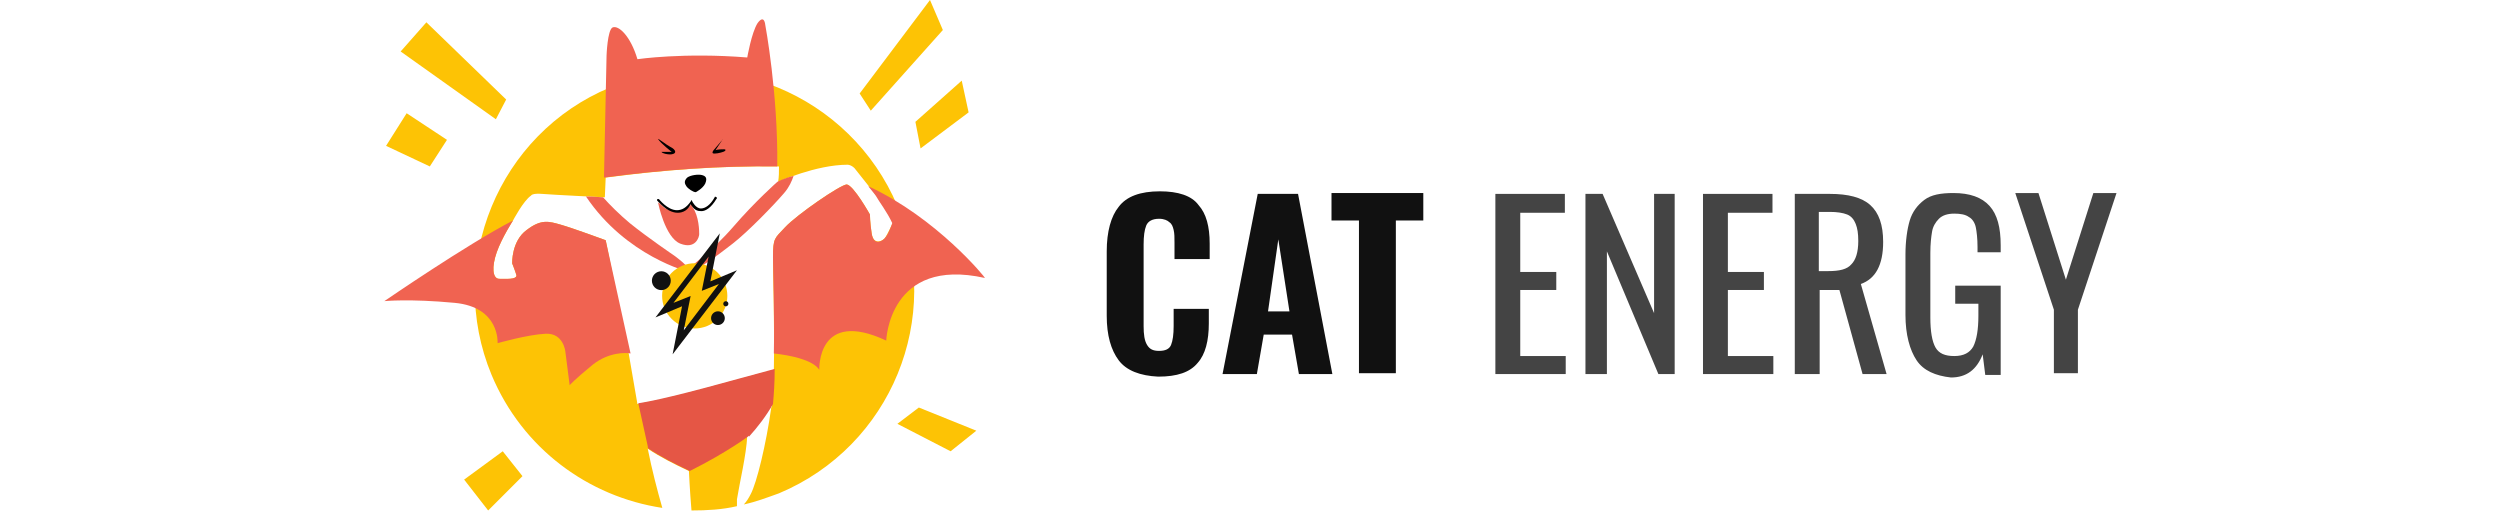
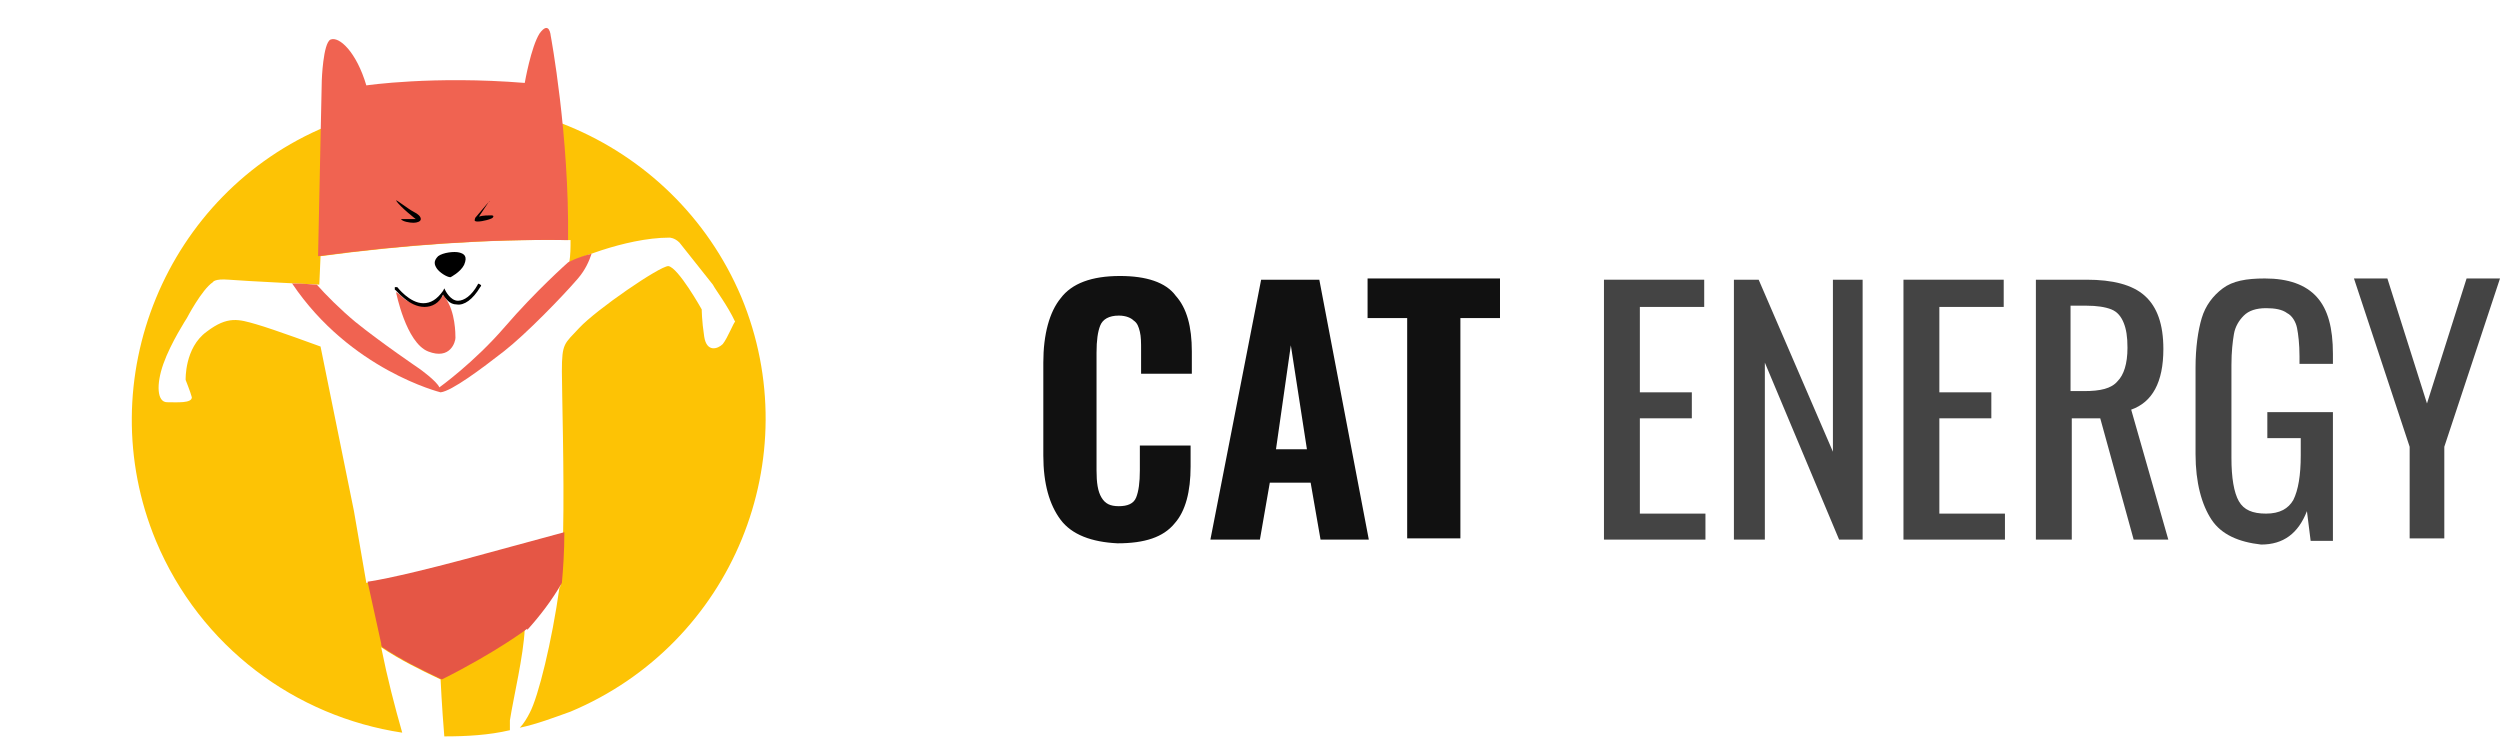
- <svg xmlns="http://www.w3.org/2000/svg" class="header__logo-image" version="1.1" id="Layer_1" x="0px" y="0px" viewBox="0 0 202 59.5" style="enable-background:new 0 0 202 59.5;" xml:space="preserve">
+ <svg xmlns="http://www.w3.org/2000/svg" version="1.1" id="Layer_1" x="0px" y="0px" viewBox="0 0 202 59.5">
  <style type="text/css">
-     .st0 {
-       fill: #FDC305;
-     }
-     .st1 {
-       fill: #F06351;
-     }
-     .st2 {
-       fill: #E55645;
-     }
-     .st3 {
-       fill: #111111;
-     }
-     .st4 {
-       fill: #444444;
-     }
+               .st0 {
+                 fill: #fdc305;
+               }

-     .header__logo-image {
-   width: 191px;
-   height: 39px;
+               .st1 {
+                 fill: #f06351;
+               }

-   @media (min-width: $tablet-width) {
-     width: 174px;
-     height: 59px;
-   }
+               .st2 {
+                 fill: #e55645;
+               }
+               .st3 {
+                 fill: #111111;
+               }
+               .st4 {
+                 fill: #444444;
+               }

-   @media (min-width: $desktop-width) {
-     width: 203px;
-     height: 60px;
-   }
+               .header__logo-wings {
+                 display: none;
+               }

-   .header__logo-image--tablet {
-     display: none;
+               @media (min-width: 768px) {
+                 .header__logo-wings {
+                   display: inline-block;
+                 }
+               }

-     @media (min-width: $tablet-width) {
-       display: inline-block;
-     }
-   }
+               .header__logo-rays {
+                 display: none;
+               }

-   .header__logo-image--desktop {
-     display: none;
- 
-     @media (min-width: $desktop-width) {
-       display: inline-block;
-     }
-   }
- }
-   </style>
-   <g class="header__logo-image--mobile">
+               @media (min-width: 1300px) {
+                 .header__logo-rays {
+                   display: inline-block;
+                 }
+               }
+     </style>
+   <g class="header__logo-cat">
    <path class="st0" d="M59.9,24c-5.5-13-20.5-19.2-33.5-13.8S7.2,30.7,12.6,43.7c3.6,8.6,11.3,14.2,19.9,15.5   c-0.6-2.1-1.2-4.4-1.7-6.9c1.5,1,3.1,1.8,4.8,2.6c0,0,0,0,0,0c0,0,0.1,2.2,0.3,4.6c1.8,0,3.6-0.1,5.3-0.5c0-0.2,0-0.4,0-0.8   c0.3-1.9,1.1-5.2,1.2-7.4c1.1-1.1,2.1-2.3,2.9-3.7c0,0,0,0,0,0c0,0.1,0,0.3-0.1,0.4c-0.6,4.3-1.7,8.8-2.4,10.1   c-0.2,0.4-0.5,0.9-0.8,1.2c1.4-0.3,2.7-0.8,4.1-1.3C59.2,52,65.3,37,59.9,24z M58.4,27.8c-0.4,0.4-1.3,0.7-1.5-0.6S56.7,25,56.7,25   s-1.9-3.4-2.7-3.5c-0.7,0-5.8,3.5-7.2,5c-1.2,1.3-1.4,1.2-1.4,3.5c0,1.7,0.2,8.2,0.1,13.1v0v0c0,0-2.2,0.6-8.1,2.2   c-6,1.6-7.8,1.8-7.8,1.8l-1-5.8c0,0,0,0,0,0c0,0,0,0,0,0c0,0,0,0,0,0c0,0,0,0,0,0c0,0,0,0,0,0c0,0,0,0,0,0L25.9,28   c0,0-3.8-1.4-5.2-1.8c-1.4-0.4-2.3-0.7-4,0.6c-1.8,1.3-1.7,3.9-1.7,3.9s0.4,1,0.5,1.4c0,0.5-1.2,0.4-2,0.4s-0.9-1.4-0.3-3.1   c0.6-1.7,1.9-3.7,1.9-3.7s1.2-2.3,2.1-2.9c0,0,0.1-0.3,1.3-0.2c1.1,0.1,7.3,0.4,7.3,0.4l0.1-2.3c6.7-0.9,13.5-1.4,20.2-1.3   c0,0.6,0,1.2-0.1,1.8c0,0,4.4-2,8.1-2c0,0,0.4,0,0.8,0.4c0.3,0.4,2.4,3,2.7,3.4c0.2,0.4,1.2,1.7,1.8,3C59.3,26,58.8,27.3,58.4,27.8z   " />
    <path class="st1" d="M45.9,19.4c0.1-8.5-1.4-16.5-1.4-16.5s-0.1-1.3-0.9-0.2c-0.7,1.1-1.2,4-1.2,4C35,6.1,29.6,6.9,29.6,6.9   c-0.8-2.7-2.2-4-2.9-3.7C26.1,3.5,26,6.5,26,6.5l-0.3,14.2C32.4,19.8,39.2,19.3,45.9,19.4z" />
    <path class="st2" d="M45.4,47.1c0.1-1.1,0.2-2.5,0.2-4.1c0,0-2.2,0.6-8.1,2.2c-6,1.6-7.8,1.8-7.8,1.8l1.1,5c0,0.1,0,0.2,0.1,0.3   c1.5,1,3.1,1.8,4.8,2.6c4.4-2.2,6.9-4.1,6.9-4.1c0,0,0,0,0,0.1C43.6,49.8,44.6,48.5,45.4,47.1z" />
    <path d="M32,16.2c0-0.1,1,0.7,1.4,0.9c0.4,0.2,0.6,0.4,0.6,0.6c0,0.2-0.3,0.3-0.6,0.3s-0.9-0.1-1-0.3c0,0,0.6,0,0.9,0h0.3   C33.7,17.8,32.3,16.7,32,16.2z" />
    <path d="M39.5,16.3c0,0-1.1,1.3-1.1,1.3c0,0.1-0.2,0.3,0.2,0.3c0.4,0,1.1-0.2,1.2-0.3c0.1-0.1,0.1-0.2-0.1-0.2c-0.2,0-0.7,0-1,0.1   L39.5,16.3C39.6,16.3,39.6,16.2,39.5,16.3z" />
    <path d="M36.4,22.4c0,0,0.8-0.4,1.1-1c0.3-0.7,0-0.9-0.4-1s-1.3,0-1.7,0.3c-0.4,0.4-0.3,0.7-0.1,1C35.5,22,36.1,22.4,36.4,22.4z" />
    <path class="st1" d="M35.9,23.7c0,0-0.2,0.4-0.5,0.6c-0.2,0.2-0.6,0.4-1,0.4c-0.6,0-1.1-0.2-1.5-0.4c-0.2-0.1-0.4-0.3-0.5-0.4   c-0.2-0.2-0.4-0.3-0.4-0.3s0.8,4.1,2.6,4.8c1.8,0.7,2.2-0.8,2.2-1.1c0-0.3,0-2.1-0.8-3.2C36.1,23.6,36,23.8,35.9,23.7z" />
    <path class="st1" d="M45.9,21.2c0,0-2.6,2.3-5.1,5.2s-5.3,4.9-5.3,4.9c-0.2-0.5-1.6-1.5-1.6-1.5s-3.1-2.1-5.2-3.8   c-1.2-1-2.4-2.2-3.1-3c-0.3,0-1.1-0.1-2-0.1c4.7,7,12,8.8,12,8.8c0.9-0.1,3.3-1.9,5.1-3.3c1.8-1.4,4.8-4.5,6-5.9   c0.6-0.7,0.9-1.4,1.1-2C46.6,20.8,45.9,21.2,45.9,21.2z" />
    <path d="M34.3,24.8C34.3,24.8,34.3,24.8,34.3,24.8c-1.3,0-2.3-1.4-2.4-1.4c0-0.1,0-0.2,0-0.2c0.1,0,0.2,0,0.2,0c0,0,1,1.3,2.1,1.3     c0,0,0,0,0,0c0.6,0,1.1-0.3,1.6-1l0.1-0.2l0.1,0.2c0,0,0.4,0.8,1,0.8c0.5,0,1.1-0.4,1.6-1.3c0-0.1,0.1-0.1,0.2,0     c0.1,0,0.1,0.1,0,0.2c-0.6,1-1.3,1.5-1.9,1.4c-0.6,0-0.9-0.5-1.1-0.8C35.5,24.5,34.9,24.8,34.3,24.8z" />
  </g>
-   <g class="header__logo-image--desktop">
+   <g class="header__logo-rays">
    <ellipse transform="matrix(0.9227 -0.3855 0.3855 0.9227 -10.5155 16.6462)" class="st0" cx="36.3" cy="34.5" rx="3.8" ry="3.8" />
    <ellipse transform="matrix(0.9227 -0.3855 0.3855 0.9227 -10.1149 15.0347)" class="st3" cx="32.4" cy="32.7" rx="1.1" ry="1.1" />
    <ellipse transform="matrix(0.9227 -0.3855 0.3855 0.9227 -11.304 17.8881)" class="st3" cx="39" cy="37.1" rx="0.8" ry="0.8" />
    <ellipse transform="matrix(0.9227 -0.3855 0.3855 0.9227 -10.5603 18.1253)" class="st3" cx="39.9" cy="35.4" rx="0.3" ry="0.3" />
    <polygon class="st0" points="65.2,3.5 56.8,12.9 55.5,10.9 63.7,0 " />
    <polygon class="st0" points="62.6,17.3 68.2,13.1 67.4,9.4 62,14.2 " />
    <polygon class="st0" points="59.9,49.4 66.1,52.6 69.1,50.2 62.4,47.5 " />
    <polygon class="st0" points="2,6 5,2.6 14.3,11.6 13.1,13.9 " />
    <polygon class="st0" points="7.4,16.3 2.7,13.2 0.3,17 5.4,19.4 " />
    <polygon class="st0" points="13.9,52.6 9.4,55.9 12.2,59.5 16.2,55.5 " />
  </g>
-   <g class="header__logo-image--tablet">
+   <g class="header__logo-wings">
    <path class="st3" d="M41.2,31.5l-3.1,1.3l1.1-5.6l-7.5,9.8l3.1-1.3l-1.1,5.6L41.2,31.5z M33.8,35.3l4.1-5.4l-0.8,4l2-0.8L35,38.5   l0.8-4L33.8,35.3z" />
    <path class="st1" d="M56.5,21.7c0.5,0.6,0.9,1.1,1,1.3c0.2,0.4,1.2,1.7,1.8,3c0,0-0.4,1.3-0.9,1.8s-1.3,0.7-1.5-0.6S56.7,25,56.7,25   s-1.9-3.4-2.7-3.5c-0.7,0-5.8,3.5-7.2,5c-1.2,1.3-1.4,1.2-1.4,3.5c0,1.5,0.2,6.6,0.1,11.2c1.8,0.2,4.5,0.7,5.3,1.9   c0,0-0.3-7.2,7.8-3.4c0,0,0.3-9.8,11.5-7.3C70.2,32.4,64.5,25.4,56.5,21.7z" />
    <path class="st1" d="M25.9,28c0,0-3.8-1.4-5.2-1.8c-1.4-0.4-2.3-0.7-4,0.6c-1.8,1.3-1.7,3.9-1.7,3.9s0.4,1,0.5,1.4   c0,0.5-1.2,0.4-2,0.4s-0.9-1.4-0.3-3.1c0.6-1.7,1.9-3.7,1.9-3.7c-5.4,2.8-15,9.4-15,9.4s2.9-0.3,8.2,0.2c5.3,0.5,5,4.7,5,4.7   s3.5-1,5.6-1.1c2.1-0.1,2.3,2.1,2.3,2.1l0.5,3.9c0,0,0.5-0.6,2.7-2.4c1.9-1.5,3.9-1.4,4.4-1.3c0,0,0,0,0,0L25.9,28z" />
  </g>
-   <g class="logo__cat-energy">
+   <g class="header__logo-cat-energy">
    <path class="st3" d="M85.7,42c-0.9-1.2-1.4-2.9-1.4-5.2v-7.5c0-2.3,0.5-4.1,1.4-5.2c0.9-1.2,2.5-1.8,4.8-1.8c2.1,0,3.7,0.5,4.5,1.6     c0.9,1,1.3,2.5,1.3,4.5v1.8h-4.1v-1.9c0-0.6,0-1.1-0.1-1.5c-0.1-0.4-0.2-0.7-0.5-0.9c-0.2-0.2-0.6-0.4-1.2-0.4     c-0.8,0-1.3,0.3-1.5,0.8c-0.2,0.5-0.3,1.2-0.3,2.2v9.5c0,1,0.1,1.7,0.4,2.2c0.3,0.5,0.7,0.7,1.4,0.7c0.7,0,1.2-0.2,1.4-0.7     c0.2-0.5,0.3-1.2,0.3-2.2v-2h4.1v1.7c0,2-0.4,3.6-1.3,4.6c-0.9,1.1-2.4,1.6-4.6,1.6C88.2,43.8,86.6,43.2,85.7,42z" />
    <path class="st3" d="M101.9,22.6h4.7l4,21h-3.9l-0.8-4.6h-3.3l-0.8,4.6h-4L101.9,22.6z M105.6,36.3l-1.3-8.4l-1.2,8.4H105.6z" />
    <path class="st3" d="M113.7,25.7h-3.2v-3.2h10.7v3.2H118v17.8h-4.3V25.7z" />
    <path class="st4" d="M129.6,22.6h8.1v2.2h-5.2v6.9h4.2v2.1h-4.2v7.7h5.3v2.1h-8.2V22.6z" />
    <path class="st4" d="M140.1,22.6h2l6,13.9V22.6h2.4v21h-1.9l-6-14.3v14.3h-2.5V22.6z" />
    <path class="st4" d="M153.8,22.6h8.1v2.2h-5.2v6.9h4.2v2.1h-4.2v7.7h5.3v2.1h-8.2V22.6z" />
    <path class="st4" d="M164.4,22.6h4.2c2.1,0,3.7,0.4,4.7,1.3c1,0.9,1.5,2.3,1.5,4.3c0,2.7-0.9,4.3-2.6,4.9l3,10.5h-2.8l-2.7-9.8     h-2.3v9.8h-2.9V22.6z M168.4,31.6c1.3,0,2.2-0.2,2.7-0.8c0.5-0.5,0.8-1.4,0.8-2.7c0-0.9-0.1-1.5-0.3-2c-0.2-0.5-0.5-0.9-1-1.1     c-0.5-0.2-1.2-0.3-2-0.3h-1.3v6.9H168.4z" />
    <path class="st4" d="M178.7,42c-0.8-1.2-1.3-3-1.3-5.3v-7c0-1.6,0.2-3,0.5-4c0.3-1,0.9-1.8,1.7-2.4c0.8-0.6,1.9-0.8,3.4-0.8     c1.9,0,3.3,0.5,4.2,1.5c0.9,1,1.3,2.5,1.3,4.6v0.8h-2.7v-0.6c0-1-0.1-1.8-0.2-2.3c-0.1-0.5-0.4-1-0.8-1.2c-0.4-0.3-1-0.4-1.7-0.4     c-0.8,0-1.4,0.2-1.8,0.6c-0.4,0.4-0.7,0.9-0.8,1.5c-0.1,0.6-0.2,1.4-0.2,2.5V37c0,1.6,0.2,2.8,0.6,3.5c0.4,0.7,1.1,1,2.2,1     c1.1,0,1.8-0.4,2.2-1.1c0.4-0.8,0.6-2,0.6-3.6v-1.4h-2.7v-2.1h5.3v10.4h-1.8l-0.3-2.4c-0.7,1.8-1.9,2.7-3.7,2.7     C180.9,43.8,179.5,43.2,178.7,42z" />
    <path class="st4" d="M194.7,36.1l-4.5-13.6h2.7l3.2,10.1l3.2-10.1h2.7l-4.5,13.6v7.4h-2.8V36.1z" />
  </g>
</svg>
